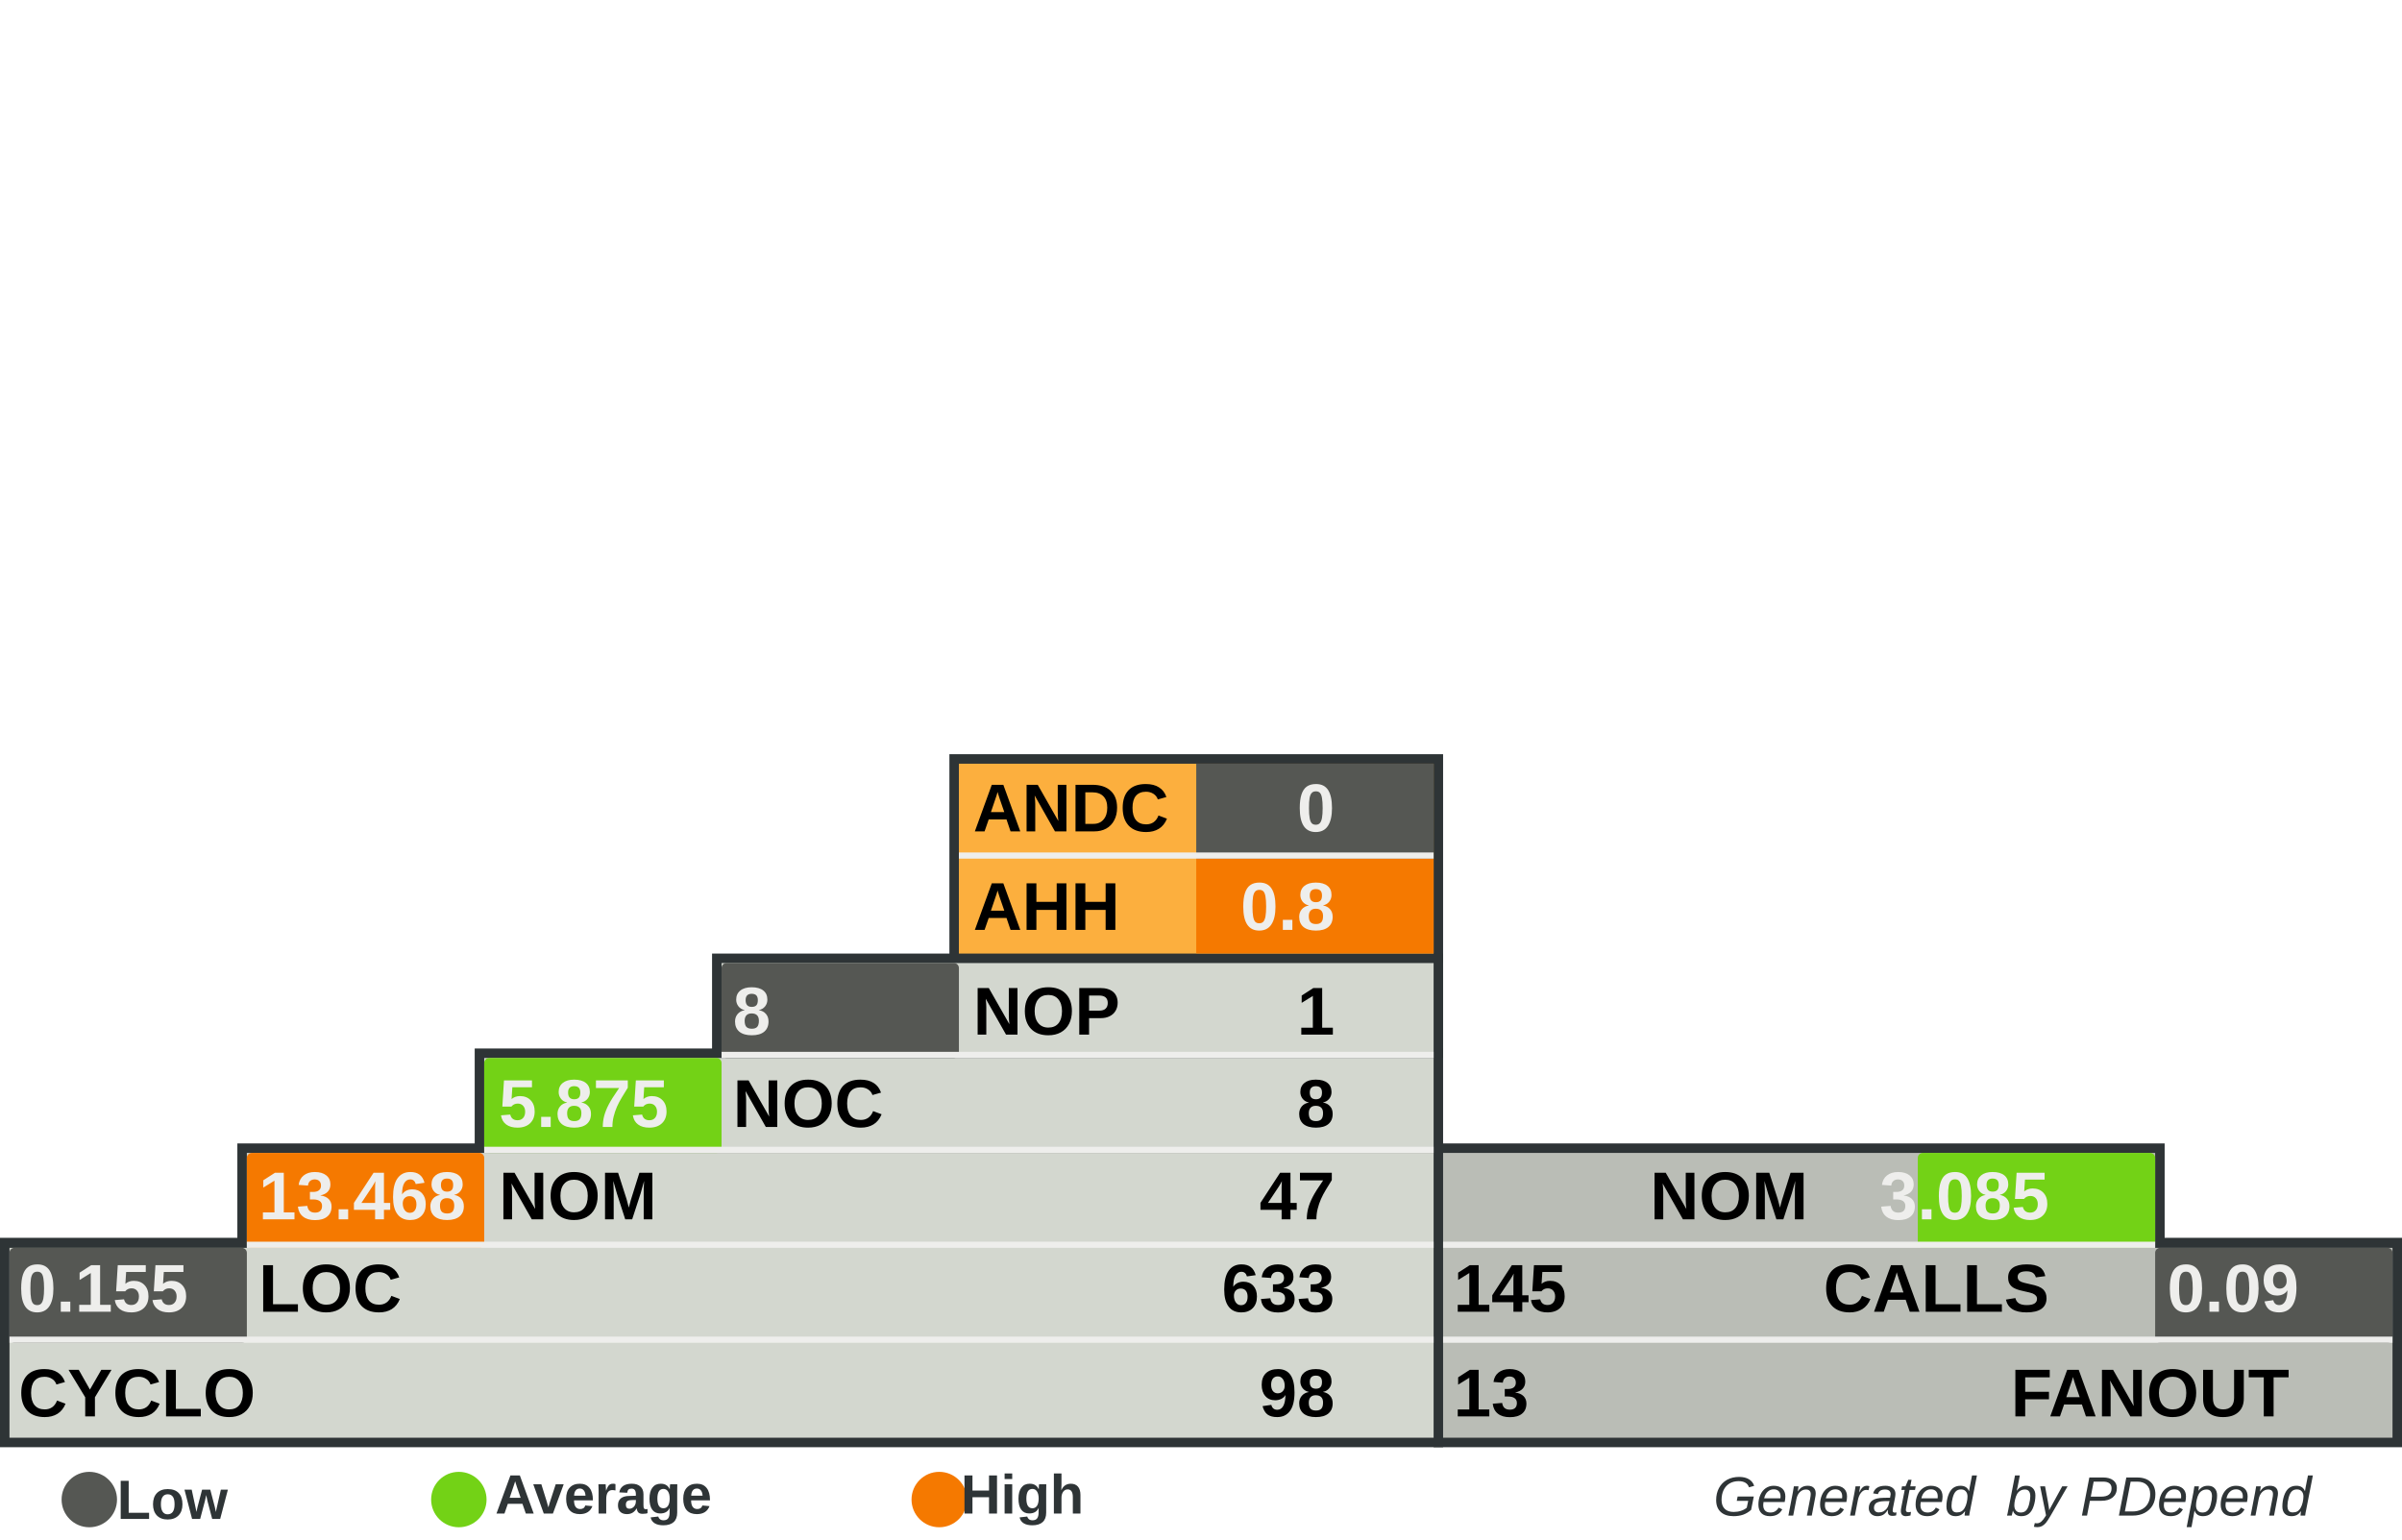
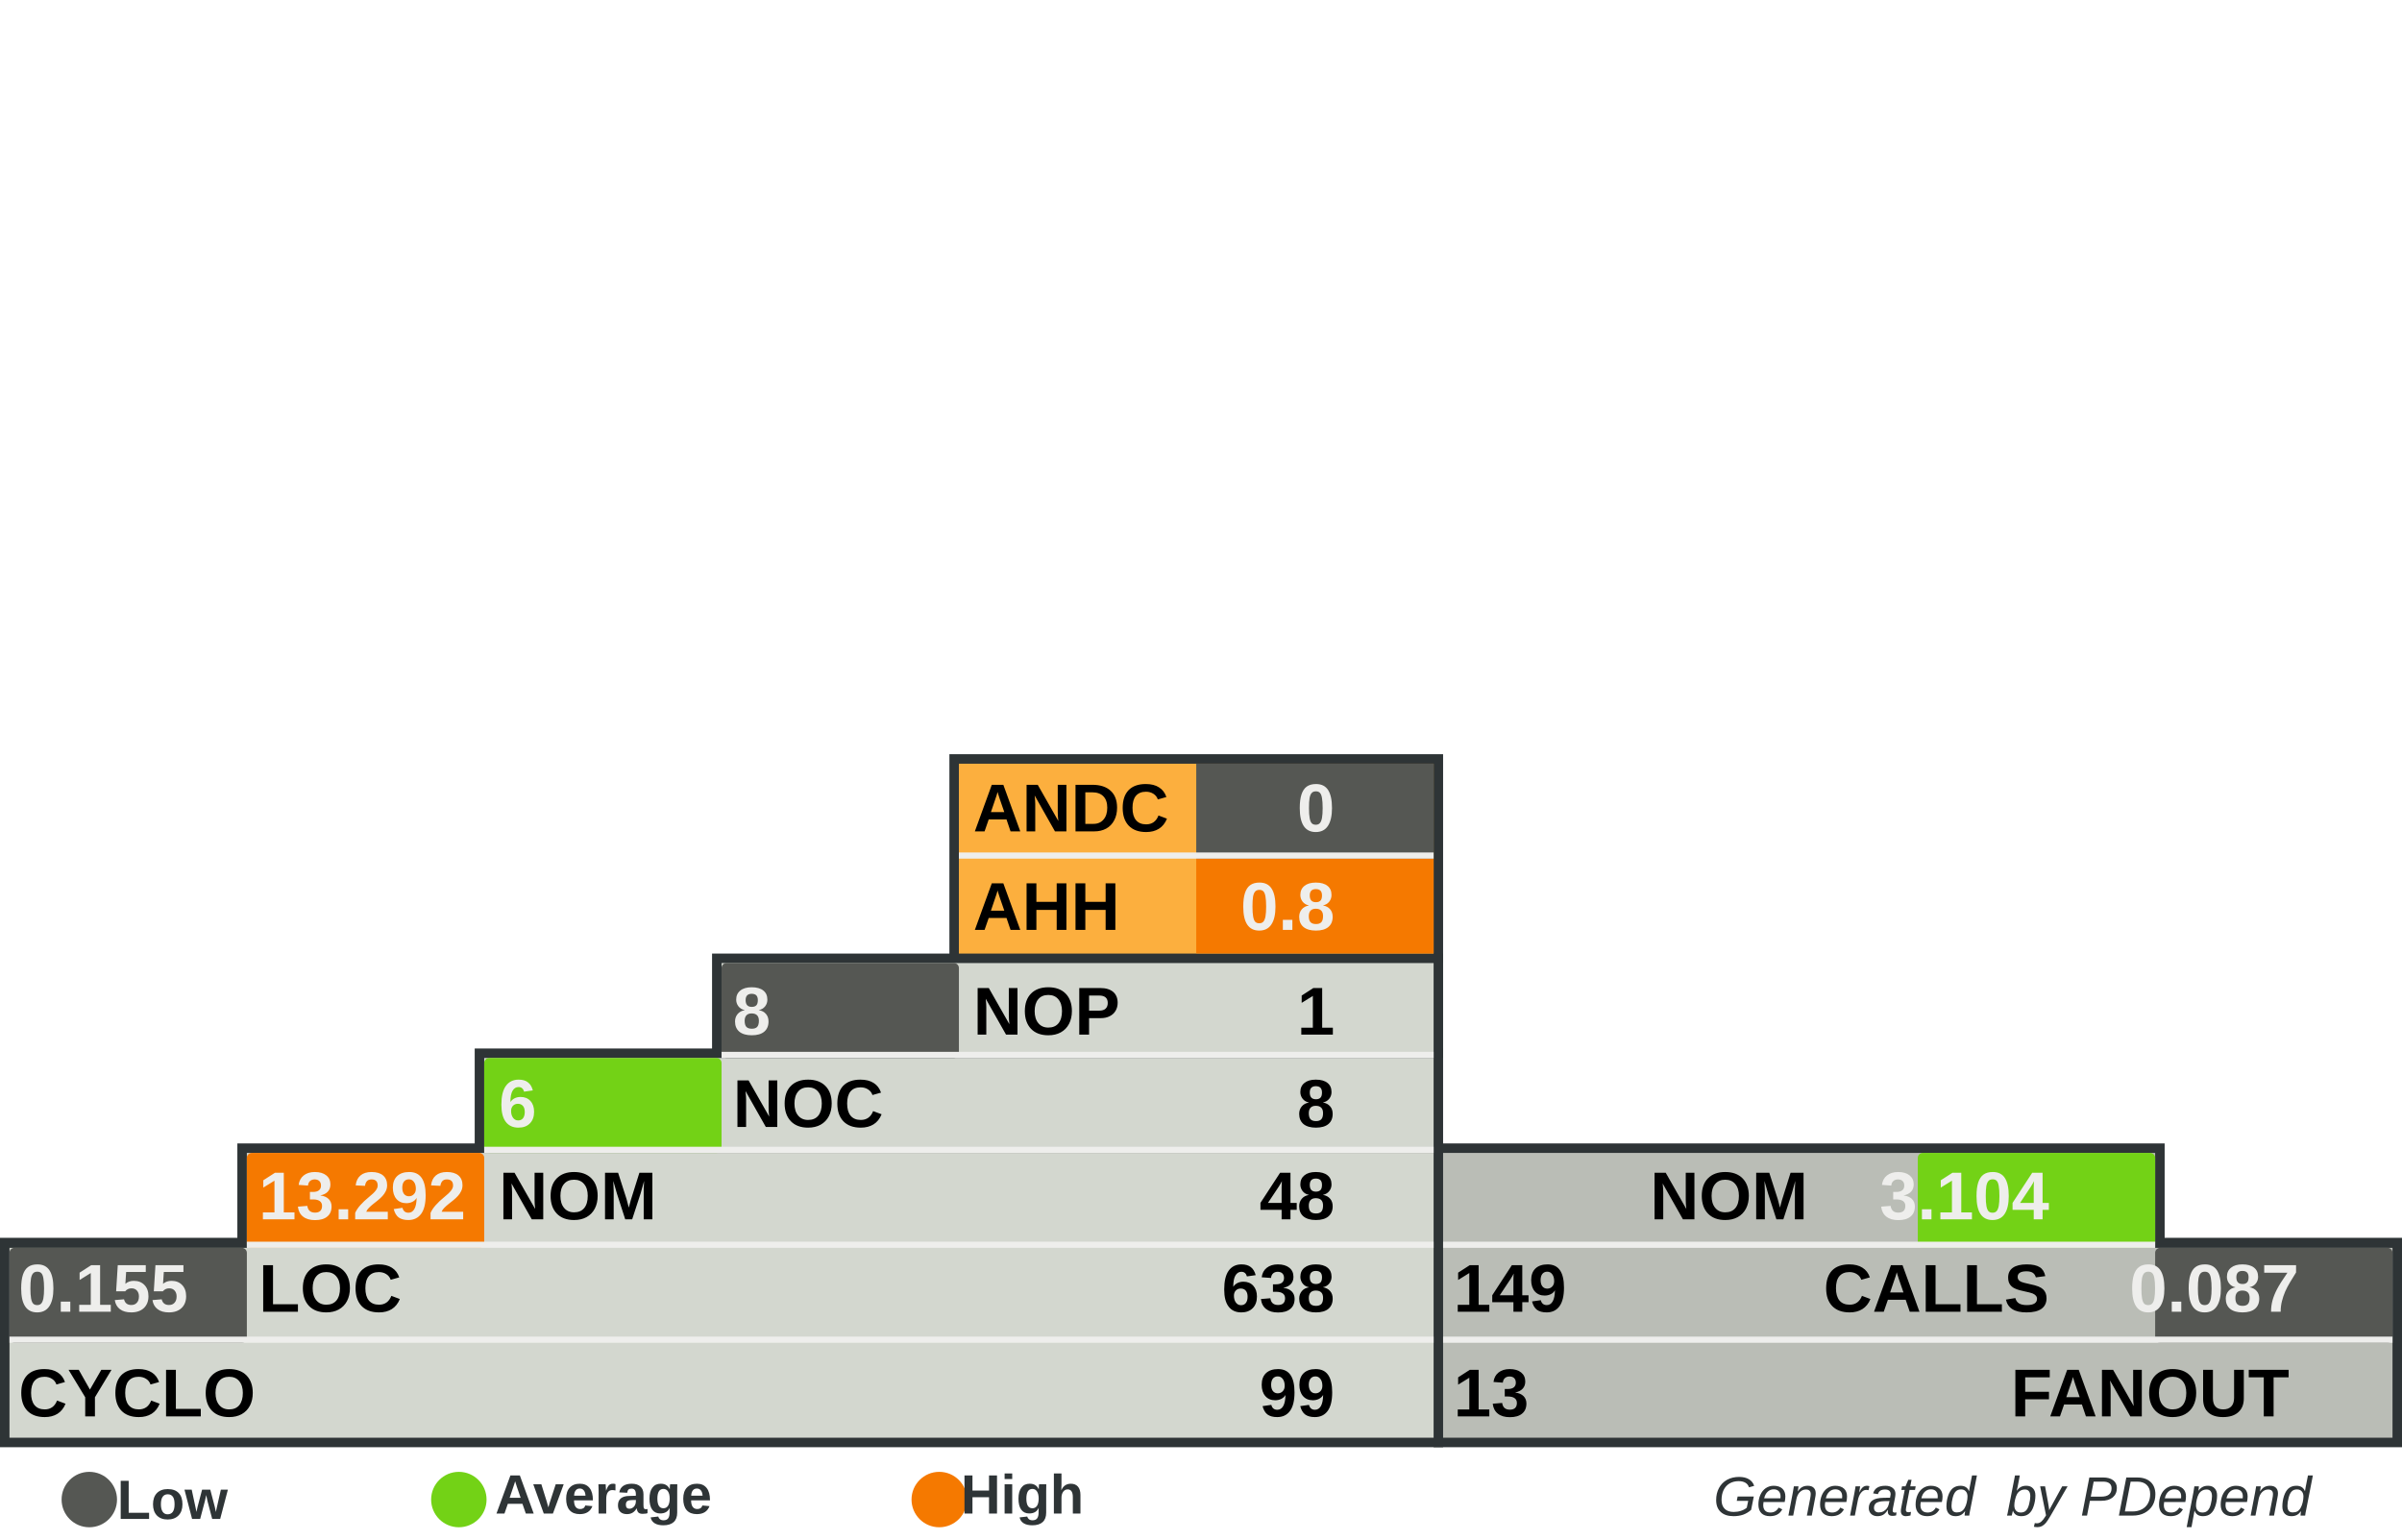
<svg xmlns="http://www.w3.org/2000/svg" width="390" height="250" id="svg5110" version="1.0">
  <defs id="defs5112">
    </defs>
  <g id="layer1">
    <rect style="fill:#555753" width="0" height="0" x="0" y="0" rx="0" ry="0" id="rect8982" xml:id="threshold.low" />
    <rect style="fill:#73d216" width="0" height="0" x="0" y="0" rx="0" ry="0" id="rect8983" xml:id="threshold.average" />
    <rect style="fill:#f57900" width="0" height="0" x="0" y="0" rx="0" ry="0" id="rect2834" xml:id="threshold.high" />
    <rect style="opacity:1;fill:#2e3436;fill-opacity:1;stroke:none;stroke-width:1;stroke-miterlimit:4;stroke-dasharray:none;stroke-opacity:1" id="rect4954" width="118.696" height="16.957" x="232.767" y="185.672" rx="2.978" ry="0" />
    <rect style="opacity:1;fill:#2e3436;fill-opacity:1;stroke:none;stroke-width:1;stroke-miterlimit:4;stroke-dasharray:none;stroke-opacity:1" id="rect4956" width="157.233" height="34" x="232.767" y="201" rx="3.945" ry="0" />
    <rect style="opacity:1;fill:#2e3436;fill-opacity:1;stroke:none;stroke-width:1;stroke-miterlimit:4;stroke-dasharray:none;stroke-opacity:1" id="rect4958" width="80.158" height="33.913" x="154.15" y="122.47" rx="2.011" ry="0" />
    <rect style="opacity:1;fill:#2e3436;fill-opacity:1;stroke:none;stroke-width:1;stroke-miterlimit:4;stroke-dasharray:none;stroke-opacity:1" id="rect4960" width="234.308" height="34" x="0" y="201" rx="5.879" ry="0" />
    <rect style="opacity:1;fill:#2e3436;fill-opacity:1;stroke:none;stroke-width:1;stroke-miterlimit:4;stroke-dasharray:none;stroke-opacity:1" id="rect4962" width="195.771" height="16.957" x="38.538" y="185.672" rx="4.912" ry="0" />
    <rect style="opacity:1;fill:#2e3436;fill-opacity:1;stroke:none;stroke-width:1;stroke-miterlimit:4;stroke-dasharray:none;stroke-opacity:1" id="rect4964" width="157.233" height="16.957" x="77.075" y="170.257" rx="3.945" ry="0" />
    <rect style="opacity:1;fill:#2e3436;fill-opacity:1;stroke:none;stroke-width:1;stroke-miterlimit:4;stroke-dasharray:none;stroke-opacity:1" id="rect4966" width="118.696" height="16.957" x="115.613" y="154.842" rx="2.978" ry="0" />
    <rect style="opacity:1;fill:#d3d7cf;fill-opacity:1;stroke:none;stroke-width:1;stroke-miterlimit:4;stroke-dasharray:none;stroke-opacity:1" id="rect4968" width="231.225" height="30.83" x="1.542" y="202.628" rx="5.801" ry="0" />
    <rect style="opacity:1;fill:#d3d7cf;fill-opacity:1;stroke:none;stroke-width:1;stroke-miterlimit:4;stroke-dasharray:none;stroke-opacity:1" id="rect4970" width="192.688" height="15.415" x="40.079" y="187.214" rx="4.834" ry="0" />
    <rect style="opacity:1;fill:#d3d7cf;fill-opacity:1;stroke:none;stroke-width:1;stroke-miterlimit:4;stroke-dasharray:none;stroke-opacity:1" id="rect4972" width="154.15" height="15.415" x="78.617" y="171.798" rx="3.868" ry="0" />
    <rect style="opacity:1;fill:#d3d7cf;fill-opacity:1;stroke:none;stroke-width:1;stroke-miterlimit:4;stroke-dasharray:none;stroke-opacity:1" id="rect4974" width="115.613" height="15.415" x="117.154" y="156.383" rx="2.901" ry="0" />
    <rect style="opacity:1;fill:#fcaf3e;fill-opacity:1;stroke:none;stroke-width:1;stroke-miterlimit:4;stroke-dasharray:none;stroke-opacity:1" id="rect4976" width="77.075" height="30.83" x="155.692" y="124.012" rx="1.934" ry="0" />
    <rect style="opacity:1;fill:#babdb6;fill-opacity:1;stroke:none;stroke-width:1;stroke-miterlimit:4;stroke-dasharray:none;stroke-opacity:1" id="rect4978" width="154.15" height="30.83" x="234.308" y="202.628" rx="3.868" ry="0" />
    <rect style="opacity:1;fill:#babdb6;fill-opacity:1;stroke:none;stroke-width:1;stroke-miterlimit:4;stroke-dasharray:none;stroke-opacity:1" id="rect4980" width="115.613" height="15.415" x="234.308" y="187.213" rx="2.901" ry="0" />
    <rect style="opacity:1;fill:#555753;fill-opacity:1;stroke:none;stroke-width:1;stroke-miterlimit:4;stroke-dasharray:none;stroke-opacity:1" id="rect4982" xml:id="rect.andc" width="38.538" height="15.43" x="194.229" y="124.012" rx="0.967" ry="0" />
    <rect style="opacity:1;fill:#f57900;fill-opacity:1;stroke:none;stroke-width:1;stroke-miterlimit:4;stroke-dasharray:none;stroke-opacity:1" id="rect2851" xml:id="rect.ahh" width="38.538" height="15.4" x="194.229" y="139.412" rx="0.967" ry="0" />
    <rect style="opacity:1;fill:#555753;fill-opacity:1;stroke:none;stroke-width:1;stroke-miterlimit:4;stroke-dasharray:none;stroke-opacity:1" id="rect4984" xml:id="rect.noc-nop" width="38.538" height="15.415" x="117.154" y="156.383" rx="0.806" />
    <rect style="opacity:1;fill:#73d216;fill-opacity:1;stroke:none;stroke-width:1;stroke-miterlimit:4;stroke-dasharray:none;stroke-opacity:1" id="rect4986" xml:id="rect.nom-noc" width="38.538" height="15.415" x="78.617" y="171.798" rx="0.806" />
    <rect style="opacity:1;fill:#f57900;fill-opacity:1;stroke:none;stroke-width:1;stroke-miterlimit:4;stroke-dasharray:none;stroke-opacity:1" id="rect4988" xml:id="rect.loc-nom" width="38.538" height="15.415" x="40.079" y="187.213" rx="0.806" />
    <rect style="opacity:1;fill:#555753;fill-opacity:1;stroke:none;stroke-width:1;stroke-miterlimit:4;stroke-dasharray:none;stroke-opacity:1" id="rect4990" xml:id="rect.cyclo-loc" width="38.538" height="15.415" x="1.542" y="202.628" rx="0.806" />
    <rect style="opacity:1;fill:#73d216;fill-opacity:1;stroke:none;stroke-width:1;stroke-miterlimit:4;stroke-dasharray:none;stroke-opacity:1" id="rect4992" xml:id="rect.calls-nom" width="38.538" height="15.415" x="311.383" y="187.213" rx="0.806" />
    <rect style="opacity:1;fill:#555753;fill-opacity:1;stroke:none;stroke-width:1;stroke-miterlimit:4;stroke-dasharray:none;stroke-opacity:1" id="rect4994" xml:id="rect.fanout-calls" width="38.538" height="15.415" x="349.921" y="202.628" rx="0.806" />
    <rect style="opacity:1;fill:#eeeeec;fill-opacity:1;stroke:none;stroke-width:1;stroke-miterlimit:4;stroke-dasharray:none;stroke-opacity:1" id="rect4996" width="231.225" height="1" x="1.542" y="217.043" rx="5.801" ry="0" />
    <rect style="opacity:1;fill:#eeeeec;fill-opacity:1;stroke:none;stroke-width:1;stroke-miterlimit:4;stroke-dasharray:none;stroke-opacity:1" id="rect4998" width="192.688" height="1" x="40.079" y="201.628" rx="4.834" ry="0" />
    <rect style="opacity:1;fill:#eeeeec;fill-opacity:1;stroke:none;stroke-width:1;stroke-miterlimit:4;stroke-dasharray:none;stroke-opacity:1" id="rect5000" width="154.15" height="1" x="78.617" y="186.213" rx="3.868" ry="0" />
    <rect style="opacity:1;fill:#eeeeec;fill-opacity:1;stroke:none;stroke-width:1;stroke-miterlimit:4;stroke-dasharray:none;stroke-opacity:1" id="rect5002" width="115.613" height="1" x="117.154" y="170.798" rx="2.901" ry="0" />
    <rect style="opacity:1;fill:#eeeeec;fill-opacity:1;stroke:none;stroke-width:1;stroke-miterlimit:4;stroke-dasharray:none;stroke-opacity:1" id="rect5004" width="115.613" height="1" x="234.308" y="201.628" rx="2.901" ry="0" />
    <rect style="opacity:1;fill:#eeeeec;fill-opacity:1;stroke:none;stroke-width:1;stroke-miterlimit:4;stroke-dasharray:none;stroke-opacity:1" id="rect5006" width="154.15" height="1" x="234.308" y="217.043" rx="3.868" ry="0" />
    <rect style="opacity:1;fill:#eeeeec;fill-opacity:1;stroke:none;stroke-width:1;stroke-miterlimit:4;stroke-dasharray:none;stroke-opacity:1" id="rect5008" width="77.075" height="1" x="155.692" y="138.427" rx="1.934" ry="0" />
    <text xml:space="preserve" style="font-size:11px;font-style:normal;font-variant:normal;font-weight:bold;font-stretch:normal;fill:#000000;fill-opacity:1;stroke:none;stroke-width:1px;stroke-linecap:butt;stroke-linejoin:miter;stroke-opacity:1;font-family:Arial" x="158" y="135" title="Average Number of Derived Classes" id="text5010">
      <tspan title="Average Number of Derived Classes" id="tspan5012" x="158" y="135">ANDC</tspan>
    </text>
    <text xml:space="preserve" style="font-size:11px;font-style:normal;font-variant:normal;font-weight:bold;font-stretch:normal;fill:#000000;fill-opacity:1;stroke:none;stroke-width:1px;stroke-linecap:butt;stroke-linejoin:miter;stroke-opacity:1;font-family:Arial" x="158" y="151" title="Average Hierarchy Height" id="text5014">
      <tspan title="Average Hierarchy Height" id="tspan5016" x="158" y="151">AHH</tspan>
    </text>
    <text xml:space="preserve" style="font-size:11px;font-style:normal;font-variant:normal;font-weight:bold;font-stretch:normal;fill:#000000;fill-opacity:1;stroke:none;stroke-width:1px;stroke-linecap:butt;stroke-linejoin:miter;stroke-opacity:1;font-family:Arial" x="158" y="168" title="Number Of Packages" id="text5018">
      <tspan title="Number Of Packages" id="tspan5020" x="158" y="168">NOP</tspan>
    </text>
    <text xml:space="preserve" style="font-size:11px;font-style:normal;font-variant:normal;font-weight:bold;font-stretch:normal;fill:#000000;fill-opacity:1;stroke:none;stroke-width:1px;stroke-linecap:butt;stroke-linejoin:miter;stroke-opacity:1;font-family:Arial" x="119" y="183" id="text5022" title="Number Of Classes" transform="scale(0.9999985,1.000001)">
      <tspan title="Number Of Classes" id="tspan5024" x="119" y="183">NOC</tspan>
    </text>
    <text xml:space="preserve" style="font-size:11px;font-style:normal;font-variant:normal;font-weight:bold;font-stretch:normal;fill:#000000;fill-opacity:1;stroke:none;stroke-width:1px;stroke-linecap:butt;stroke-linejoin:miter;stroke-opacity:1;font-family:Arial" x="81" y="198" id="text5026" title="Number Of Methods (Methods+Functions)" transform="scale(0.9999985,1.000001)">
      <tspan title="Number Of Methods (Methods+Functions)" id="tspan5028" x="81" y="198">NOM</tspan>
    </text>
    <text xml:space="preserve" style="font-size:11px;font-style:normal;font-variant:normal;font-weight:bold;font-stretch:normal;fill:#000000;fill-opacity:1;stroke:none;stroke-width:1px;stroke-linecap:butt;stroke-linejoin:miter;stroke-opacity:1;font-family:Arial" x="42" y="213" id="text5030" title="Lines Of Code (Non Comment and Non Whitespace Lines)" transform="scale(0.9999985,1.000001)">
      <tspan title="Lines Of Code (Non Comment and Non Whitespace Lines)" id="tspan5032" x="42" y="213">LOC</tspan>
    </text>
    <text xml:space="preserve" style="font-size:11px;font-style:normal;font-variant:normal;font-weight:bold;font-stretch:normal;fill:#000000;fill-opacity:1;stroke:none;stroke-width:1px;stroke-linecap:butt;stroke-linejoin:miter;stroke-opacity:1;font-family:Arial" x="3" y="230" id="text5034" title="Cyclomatic Complexity" transform="scale(0.9999985,1.000001)">
      <tspan title="Cyclomatic Complexity" id="tspan5036" x="3" y="230">CYCLO</tspan>
    </text>
    <text xml:space="preserve" style="font-size:11px;font-style:normal;font-variant:normal;font-weight:bold;font-stretch:normal;text-align:end;text-anchor:end;fill:#000000;fill-opacity:1;stroke:none;stroke-width:1px;stroke-linecap:butt;stroke-linejoin:miter;stroke-opacity:1;font-family:Arial" x="308.858" y="198" id="text5038" title="Number Of Methods (Methods+Functions)" transform="scale(0.9999985,1.000001)">
      <tspan title="Number Of Methods (Methods+Functions)" id="tspan5040" x="308.858" y="198">NOM</tspan>
    </text>
    <text xml:space="preserve" style="font-size:11px;font-style:normal;font-variant:normal;font-weight:bold;font-stretch:normal;text-anchor:end;fill:#000000;fill-opacity:1;stroke:none;stroke-width:1px;stroke-linecap:butt;stroke-linejoin:miter;stroke-opacity:1;font-family:Arial" x="348" y="213" id="text5042" title="Number of Operation Calls" transform="scale(0.9999985,1.000001)">
      <tspan title="Number of Operation Calls" id="tspan5044" x="348" y="213">CALLS</tspan>
    </text>
    <text xml:space="preserve" style="font-size:11px;font-style:normal;font-variant:normal;font-weight:bold;font-stretch:normal;text-anchor:end;fill:#000000;fill-opacity:1;stroke:none;stroke-width:1px;stroke-linecap:butt;stroke-linejoin:miter;stroke-opacity:1;font-family:Arial" x="387" y="230" id="text5046" title="Number of Called Classes" transform="scale(0.9999985,1.000001)">
      <tspan title="Number of Called Classes" id="tspan5048" x="387" y="230">FANOUT</tspan>
    </text>
    <text xml:space="preserve" style="font-size:11px;font-style:normal;font-variant:normal;font-weight:bold;font-stretch:normal;fill:#000000;fill-opacity:1;stroke:none;stroke-width:1px;stroke-linecap:butt;stroke-linejoin:miter;stroke-opacity:1;font-family:Arial" title="Number of Called Classes" x="236" y="230" id="text5050" transform="scale(0.9999985,1.000001)">
      <tspan title="Number of Called Classes" id="tspan5052" xml:id="pdepend.fanout" x="236" y="230">13</tspan>
    </text>
    <text xml:space="preserve" style="font-size:11px;font-style:normal;font-variant:normal;font-weight:bold;font-stretch:normal;fill:#000000;fill-opacity:1;stroke:none;stroke-width:1px;stroke-linecap:butt;stroke-linejoin:miter;stroke-opacity:1;font-family:Arial" title="Number of Operation Calls" x="236" y="213" id="text5054" transform="scale(0.9999985,1.000001)">
-       <tspan title="Number of Operation Calls" id="tspan5056" xml:id="pdepend.calls" x="236" y="213">145</tspan>
+       <tspan title="Number of Operation Calls" id="tspan5056" xml:id="pdepend.calls" x="236" y="213">149</tspan>
    </text>
    <text xml:space="preserve" style="font-size:11px;font-style:normal;font-variant:normal;font-weight:bold;font-stretch:normal;text-anchor:end;fill:#000000;fill-opacity:1;stroke:none;stroke-width:1px;stroke-linecap:butt;stroke-linejoin:miter;stroke-opacity:1;font-family:Arial" title="Cyclomatic Complexity" x="232" y="230" id="text5058" transform="scale(0.9999985,1.000001)">
-       <tspan title="Cyclomatic Complexity" id="tspan5060" xml:id="pdepend.cyclo" x="232" y="230">98</tspan>
+       <tspan title="Cyclomatic Complexity" id="tspan5060" xml:id="pdepend.cyclo" x="232" y="230">99</tspan>
    </text>
    <text xml:space="preserve" style="font-size:11px;font-style:normal;font-variant:normal;font-weight:bold;font-stretch:normal;text-anchor:end;fill:#000000;fill-opacity:1;stroke:none;stroke-width:1px;stroke-linecap:butt;stroke-linejoin:miter;stroke-opacity:1;font-family:Arial" title="Lines Of Code (Non Comment and Non Whitespace Lines)" x="232" y="213" id="text5062" transform="scale(0.9999985,1.000001)">
-       <tspan xml:id="pdepend.loc" title="Lines Of Code (Non Comment and Non Whitespace Lines)" id="tspan5064" x="232" y="213">633</tspan>
+       <tspan xml:id="pdepend.loc" title="Lines Of Code (Non Comment and Non Whitespace Lines)" id="tspan5064" x="232" y="213">638</tspan>
    </text>
    <text xml:space="preserve" style="font-size:11px;font-style:normal;font-variant:normal;font-weight:bold;font-stretch:normal;text-anchor:end;fill:#000000;fill-opacity:1;stroke:none;stroke-width:1px;stroke-linecap:butt;stroke-linejoin:miter;stroke-opacity:1;font-family:Arial" title="Number Of Methods (Methods+Functions)" x="232" y="198" id="text5066" transform="scale(0.9999985,1.000001)">
-       <tspan title="Number Of Methods (Methods+Functions)" id="tspan5068" xml:id="pdepend.nom" x="232" y="198">47</tspan>
+       <tspan title="Number Of Methods (Methods+Functions)" id="tspan5068" xml:id="pdepend.nom" x="232" y="198">48</tspan>
    </text>
    <text xml:space="preserve" style="font-size:11px;font-style:normal;font-variant:normal;font-weight:bold;font-stretch:normal;text-anchor:end;fill:#000000;fill-opacity:1;stroke:none;stroke-width:1px;stroke-linecap:butt;stroke-linejoin:miter;stroke-opacity:1;font-family:Arial" title="Number Of Packages" x="232" y="168" id="text5070" transform="scale(0.9999985,1.000001)">
      <tspan title="Number Of Packages" id="tspan5072" xml:id="pdepend.nop" x="232" y="168">1</tspan>
    </text>
    <text xml:space="preserve" style="font-size:11px;font-style:normal;font-variant:normal;font-weight:bold;font-stretch:normal;text-anchor:end;fill:#000000;fill-opacity:1;stroke:none;stroke-width:1px;stroke-linecap:butt;stroke-linejoin:miter;stroke-opacity:1;font-family:Arial" title="Number Of Classes" x="232" y="183" id="text5074" transform="scale(0.9999985,1.000001)">
      <tspan title="Number Of Classes" id="tspan5076" xml:id="pdepend.noc" x="232" y="183">8</tspan>
    </text>
    <text xml:space="preserve" style="font-size:11px;font-style:normal;font-variant:normal;font-weight:bold;font-stretch:normal;text-anchor:end;fill:#eeeeec;fill-opacity:1;stroke:none;stroke-width:1px;stroke-linecap:butt;stroke-linejoin:miter;stroke-opacity:1;font-family:Arial" title="Average Number of Derived Classes" x="232" y="135" id="text5078" transform="scale(0.9999985,1.000001)">
      <tspan title="Average Number of Derived Classes" id="tspan5080" xml:id="pdepend.andc" x="232" y="135">0</tspan>
    </text>
    <text xml:space="preserve" style="font-size:11px;font-style:normal;font-variant:normal;font-weight:bold;font-stretch:normal;text-anchor:end;fill:#eeeeec;fill-opacity:1;stroke:none;stroke-width:1px;stroke-linecap:butt;stroke-linejoin:miter;stroke-opacity:1;font-family:Arial" title="Average Hierarchy Height" x="232" y="151" id="text5082" transform="scale(0.9999985,1.000001)">
      <tspan title="Average Hierarchy Height" id="tspan5084" xml:id="pdepend.ahh" x="232" y="151">0.8</tspan>
    </text>
    <text xml:space="preserve" style="font-size:11px;font-style:normal;font-variant:normal;font-weight:bold;font-stretch:normal;fill:#eeeeec;fill-opacity:1;stroke:none;stroke-width:1px;stroke-linecap:butt;stroke-linejoin:miter;stroke-opacity:1;font-family:Arial" title="Ratio: Number of Classes / Number of Packages" x="119" y="168" id="text5086" transform="scale(0.9999985,1.000001)">
      <tspan title="Ratio: Number of Classes / Number of Packages" id="tspan5088" xml:id="pdepend.noc-nop" x="119" y="168">8</tspan>
    </text>
    <text xml:space="preserve" style="font-size:11px;font-style:normal;font-variant:normal;font-weight:bold;font-stretch:normal;fill:#eeeeec;fill-opacity:1;stroke:none;stroke-width:1px;stroke-linecap:butt;stroke-linejoin:miter;stroke-opacity:1;font-family:Arial" title="Ratio: Number of Methods / Number of Classes" x="81" y="183" id="text5090" transform="scale(0.9999985,1.000001)">
-       <tspan title="Ratio: Number of Methods / Number of Classes" id="tspan5092" xml:id="pdepend.nom-noc" x="81" y="183">5.875</tspan>
+       <tspan title="Ratio: Number of Methods / Number of Classes" id="tspan5092" xml:id="pdepend.nom-noc" x="81" y="183">6</tspan>
    </text>
    <text xml:space="preserve" style="font-size:11px;font-style:normal;font-variant:normal;font-weight:bold;font-stretch:normal;fill:#eeeeec;fill-opacity:1;stroke:none;stroke-width:1px;stroke-linecap:butt;stroke-linejoin:miter;stroke-opacity:1;font-family:Arial" title="Ratio: Lines of Code / Number of Methods" x="42" y="198" id="text5094" transform="scale(0.9999985,1.000001)">
-       <tspan title="Ratio: Lines of Code / Number of Methods" id="tspan5096" xml:id="pdepend.loc-nom" x="42" y="198">13.468</tspan>
+       <tspan title="Ratio: Lines of Code / Number of Methods" id="tspan5096" xml:id="pdepend.loc-nom" x="42" y="198">13.292</tspan>
    </text>
    <text xml:space="preserve" style="font-size:11px;font-style:normal;font-variant:normal;font-weight:bold;font-stretch:normal;fill:#eeeeec;fill-opacity:1;stroke:none;stroke-width:1px;stroke-linecap:butt;stroke-linejoin:miter;stroke-opacity:1;font-family:Arial" title="Ratio: Cyclomatic Complexity / Lines of Code" x="3" y="213" id="text5098" transform="scale(0.9999985,1.000001)">
      <tspan title="Ratio: Cyclomatic Complexity / Lines of Code" id="tspan5100" xml:id="pdepend.cyclo-loc" x="3" y="213">0.155</tspan>
    </text>
    <text xml:space="preserve" style="font-size:11px;font-style:normal;font-variant:normal;font-weight:bold;font-stretch:normal;text-anchor:end;fill:#eeeeec;fill-opacity:1;stroke:none;stroke-width:1px;stroke-linecap:butt;stroke-linejoin:miter;stroke-opacity:1;font-family:Arial" title="Ratio: Number of Called Classes(FANOUT) / Number of Operation Calls" x="388.563" y="213" id="text5102" transform="scale(0.9999985,1.000001)">
-       <tspan title="Ratio: Number of Called Classes(FANOUT) / Number of Operation Calls" id="tspan5104" xml:id="pdepend.fanout-calls" x="388.563" y="213">0.09</tspan>
+       <tspan title="Ratio: Number of Called Classes(FANOUT) / Number of Operation Calls" id="tspan5104" xml:id="pdepend.fanout-calls" x="388.563" y="213">0.087</tspan>
    </text>
    <text xml:space="preserve" style="font-size:11px;font-style:normal;font-variant:normal;font-weight:bold;font-stretch:normal;text-anchor:end;fill:#eeeeec;fill-opacity:1;stroke:none;stroke-width:1px;stroke-linecap:butt;stroke-linejoin:miter;stroke-opacity:1;font-family:Arial" title="Ratio: Number of Operation Calls / Number of Methods (Methods+Functions)" x="348" y="198" id="text5106" transform="scale(0.9999985,1.000001)">
-       <tspan title="Ratio: Number of Operation Calls / Number of Methods (Methods+Functions)" id="tspan5108" xml:id="pdepend.calls-nom" x="348" y="198">3.085</tspan>
+       <tspan title="Ratio: Number of Operation Calls / Number of Methods (Methods+Functions)" id="tspan5108" xml:id="pdepend.calls-nom" x="348" y="198">3.104</tspan>
    </text>
    <text xml:space="preserve" style="font-size:8px;font-style:normal;font-variant:normal;font-weight:bold;font-stretch:normal;text-align:end;text-anchor:end;fill:#2e3436;fill-opacity:1;stroke:none;stroke-width:1px;stroke-linecap:butt;stroke-linejoin:miter;stroke-opacity:1;font-family:Arial" x="386.395" y="246.106" id="text2692">
      <tspan id="tspan2694" x="386.395" y="246.106" style="font-size:9px;font-style:italic;font-variant:normal;font-weight:normal;font-stretch:normal;text-align:end;text-anchor:end;fill:#2e3436;font-family:Arial;">Generated  by PDepend</tspan>
    </text>
    <path style="opacity:1;fill:#555753;fill-opacity:1;stroke:none;stroke-width:1;stroke-miterlimit:4;stroke-dasharray:none;stroke-opacity:1" id="path3780" d="M 65.333,285.667 A 12,10.333 0 1 1 41.333,285.667 A 12,10.333 0 1 1 65.333,285.667 z" transform="matrix(0.375,0,0,0.4354839,-5.5,119.0968)" />
    <text xml:space="preserve" style="font-size:8px;font-style:normal;font-weight:bold;text-align:center;text-anchor:middle;fill:#2e3436;fill-opacity:1;stroke:none;stroke-width:1px;stroke-linecap:butt;stroke-linejoin:miter;stroke-opacity:1;font-family:URW Chancery L;" x="32.387" y="246.642" id="text3782">
      <tspan id="tspan3784" x="32.387" y="246.642" style="font-size:9px;font-style:normal;font-variant:normal;font-weight:bold;font-stretch:normal;fill:#2e3436;font-family:Arial;">Low</tspan>
    </text>
    <path style="opacity:1;fill:#73d216;fill-opacity:1;stroke:none;stroke-width:1;stroke-miterlimit:4;stroke-dasharray:none;stroke-opacity:1" id="path3786" d="M 65.333,285.667 A 12,10.333 0 1 1 41.333,285.667 A 12,10.333 0 1 1 65.333,285.667 z" transform="matrix(0.375,0,0,0.4354839,54.5,119.0968)" />
    <text xml:space="preserve" style="font-size:8px;font-style:normal;font-weight:bold;text-align:center;text-anchor:middle;fill:#2e3436;fill-opacity:1;stroke:none;stroke-width:1px;stroke-linecap:butt;stroke-linejoin:miter;stroke-opacity:1;font-family:URW Chancery L;" x="102.387" y="245.774" id="text3788">
      <tspan id="tspan3790" x="102.387" y="245.774" style="font-size:9px;font-style:normal;font-variant:normal;font-weight:bold;font-stretch:normal;fill:#2e3436;font-family:Arial;">Average</tspan>
    </text>
    <path style="opacity:1;fill:#f57900;fill-opacity:1;stroke:none;stroke-width:1;stroke-miterlimit:4;stroke-dasharray:none;stroke-opacity:1" id="path3792" d="M 65.333,285.667 A 12,10.333 0 1 1 41.333,285.667 A 12,10.333 0 1 1 65.333,285.667 z" transform="matrix(0.375,0,0,0.4354839,132.5,119.0968)" />
    <text xml:space="preserve" style="font-size:8px;font-style:normal;font-weight:bold;text-align:center;text-anchor:middle;fill:#2e3436;fill-opacity:1;stroke:none;stroke-width:1px;stroke-linecap:butt;stroke-linejoin:miter;stroke-opacity:1;font-family:URW Chancery L;" x="170.387" y="245.774" id="text3794">
      <tspan id="tspan3796" x="170.387" y="245.774" style="font-size:9px;font-style:normal;font-variant:normal;font-weight:bold;font-stretch:normal;fill:#2e3436;font-family:Arial;">High</tspan>
    </text>
  </g>
</svg>
